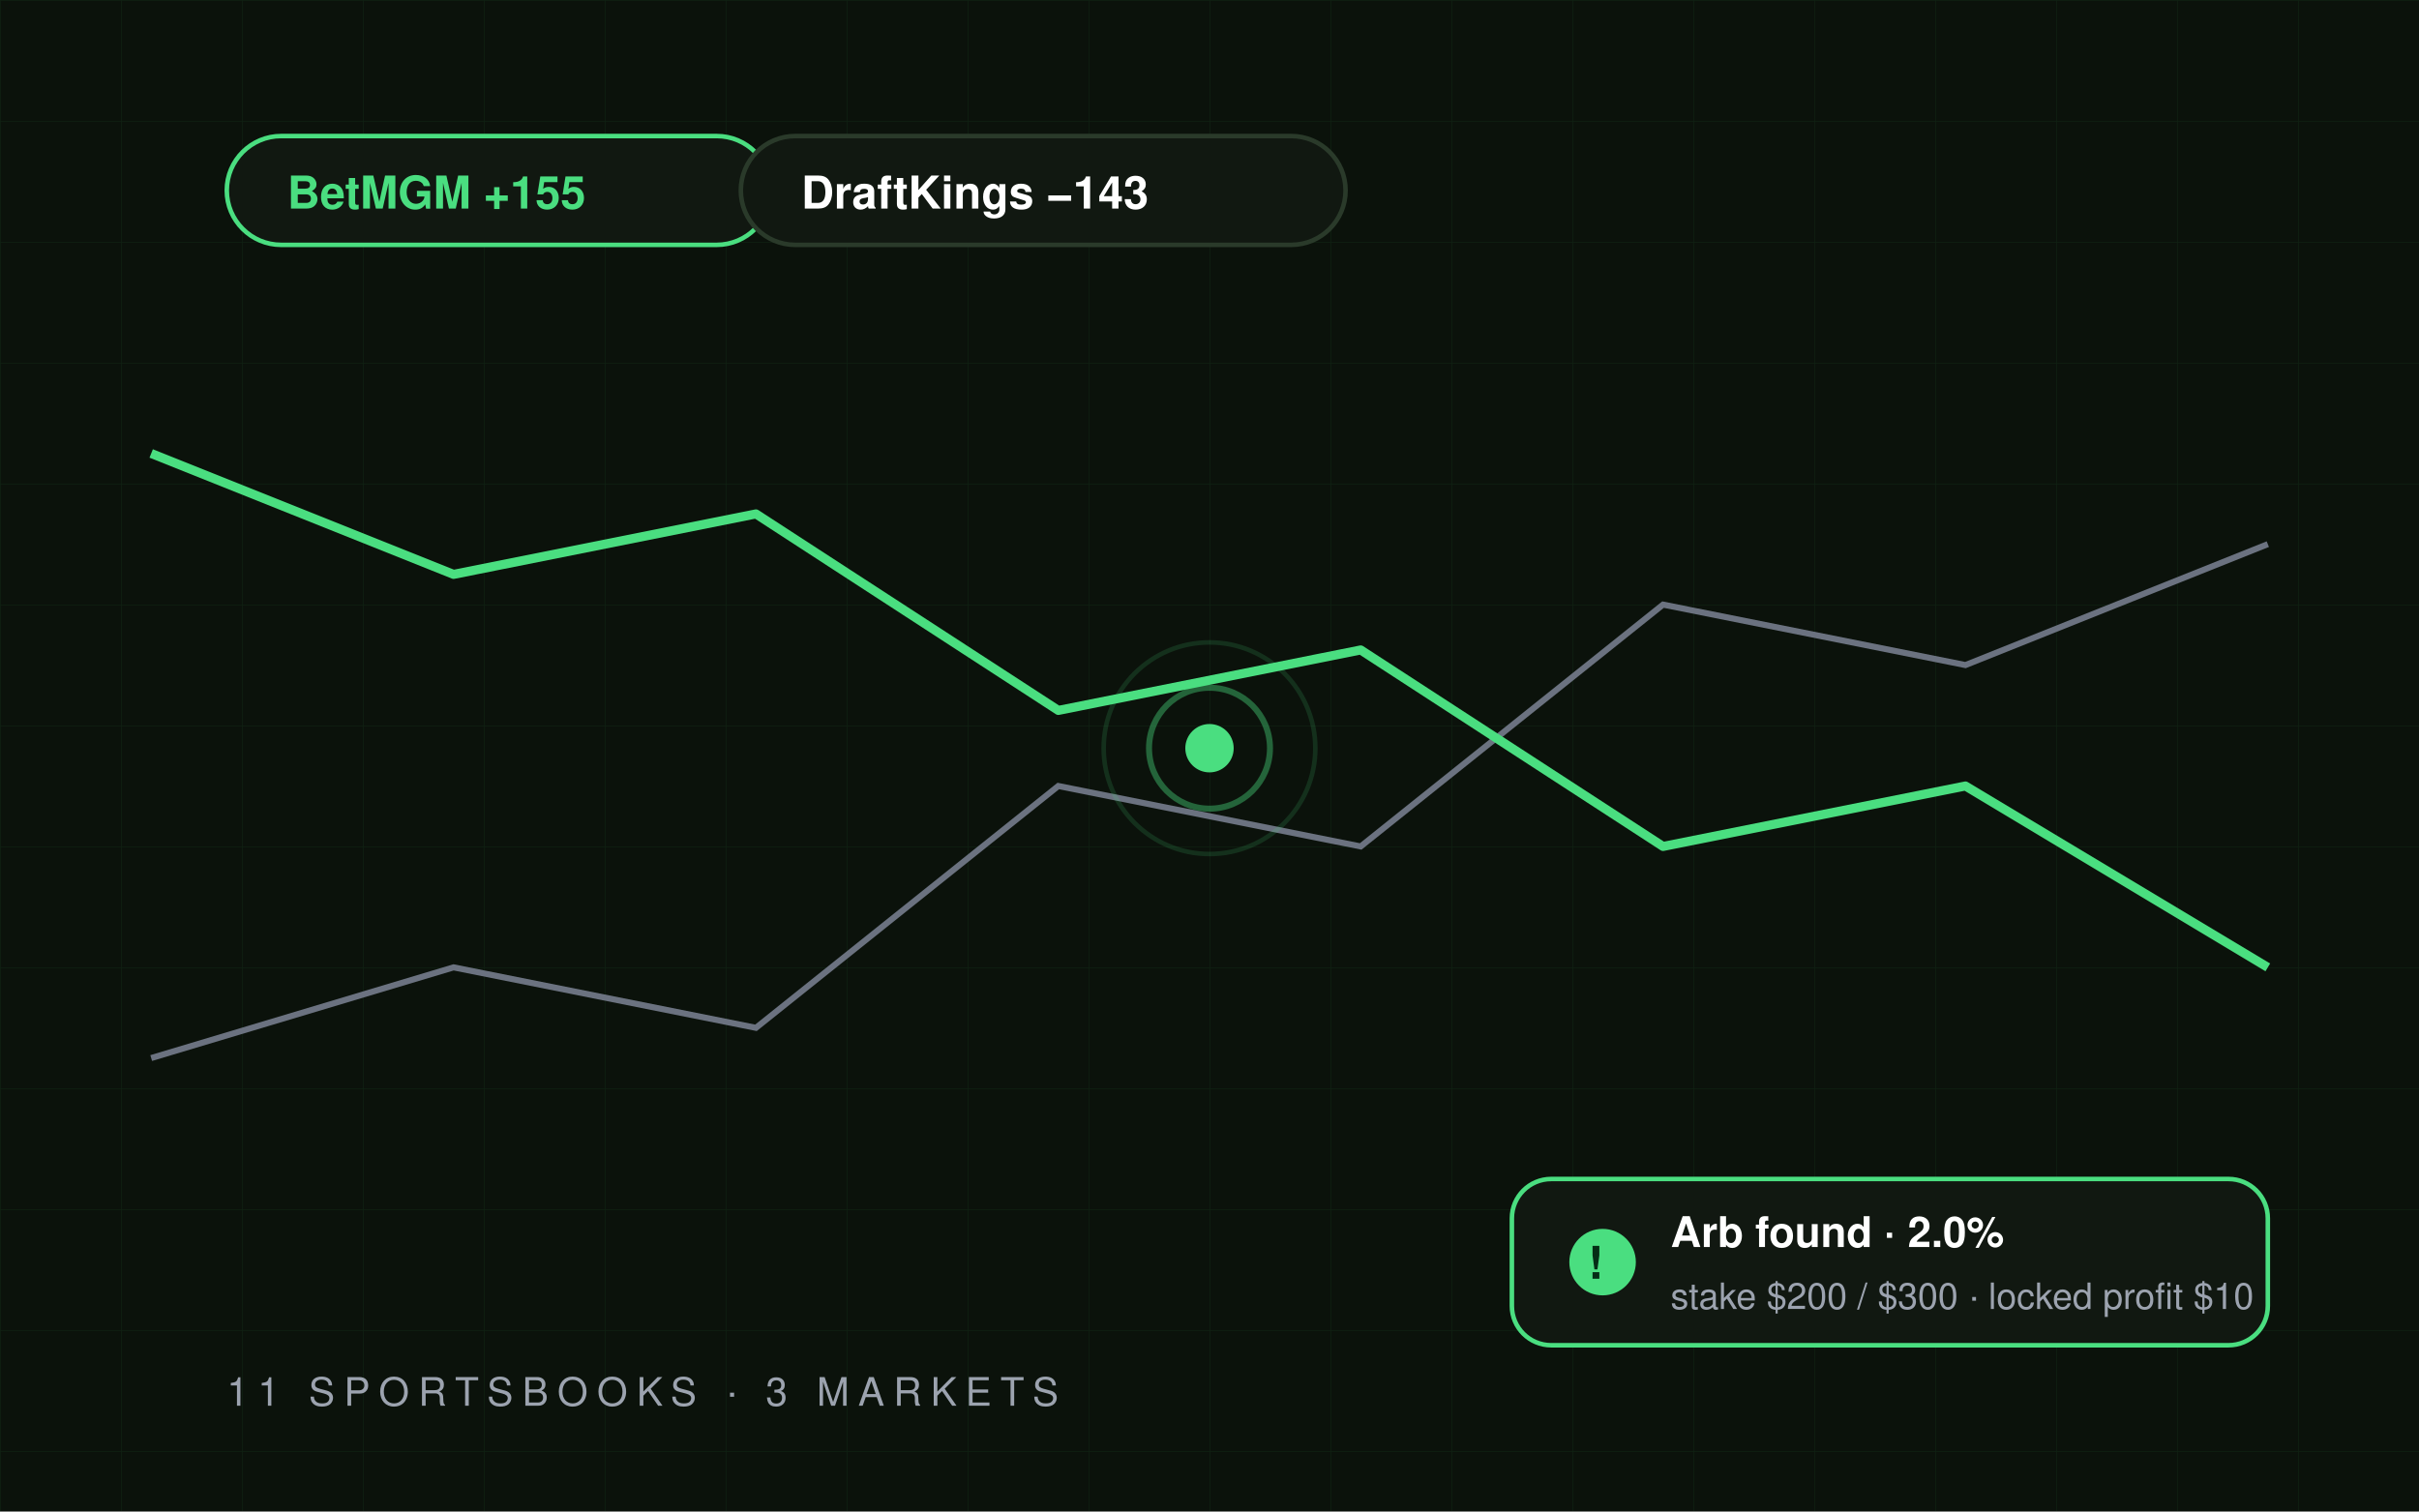
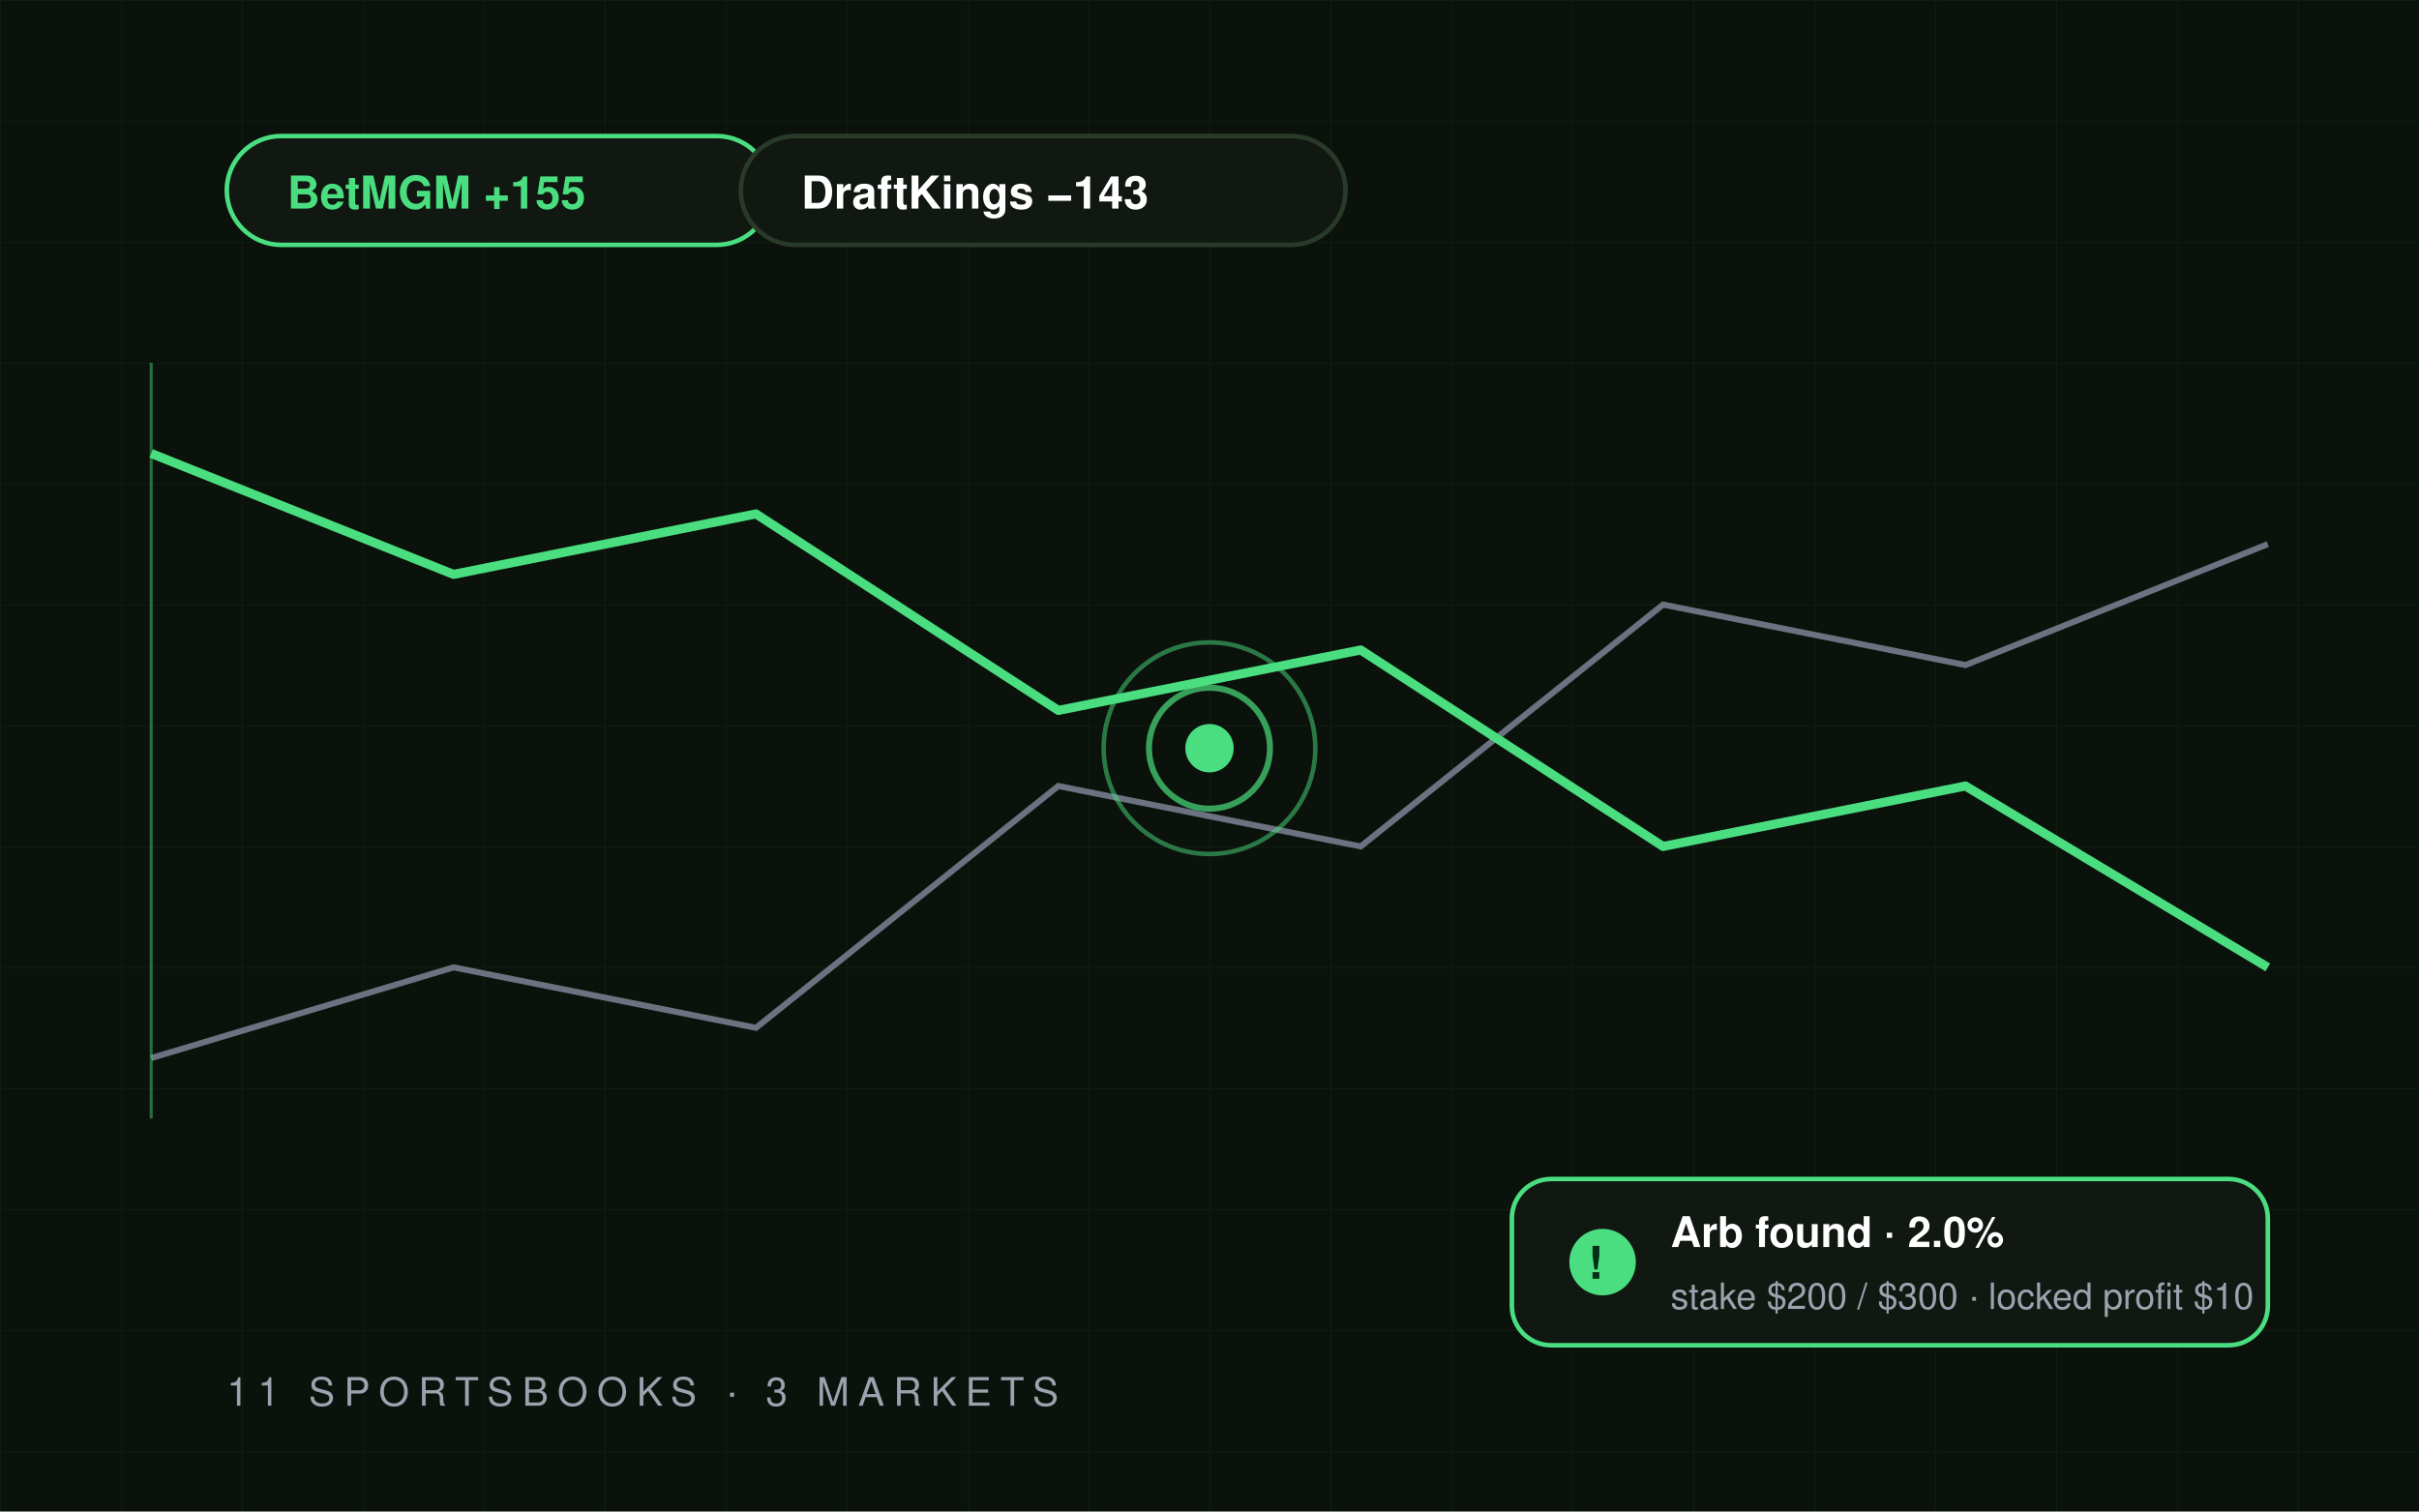
<svg xmlns="http://www.w3.org/2000/svg" viewBox="0 0 1600 1000" font-family="Space Grotesk, Poppins, Helvetica, Arial, sans-serif">
  <defs>
-     <pattern id="g" width="80" height="80" patternUnits="userSpaceOnUse">
+     <pattern id="ab-grid" width="80" height="80" patternUnits="userSpaceOnUse">
      <path d="M80 0H0V80" fill="none" stroke="#4ade80" stroke-opacity=".07" />
    </pattern>
  </defs>
  <rect width="1600" height="1000" fill="#0b120b" />
-   <rect width="1600" height="1000" fill="url(#g)" />
-   <polyline points="100,700 300,640 500,680 700,520 900,560 1100,400 1300,440 1500,360" fill="none" stroke="#6b7280" stroke-width="4" />
-   <polyline points="100,300 300,380 500,340 700,470 900,430 1100,560 1300,520 1500,640" fill="none" stroke="#4ade80" stroke-width="6" stroke-linejoin="round" />
-   <circle cx="800" cy="495" r="16" fill="#4ade80" />
-   <circle cx="800" cy="495" r="40" fill="none" stroke="#4ade80" stroke-opacity=".4" stroke-width="4" />
-   <circle cx="800" cy="495" r="70" fill="none" stroke="#4ade80" stroke-opacity=".15" stroke-width="3" />
+   <rect width="1600" height="1000" fill="url(#ab-grid)" />
+   <polyline class="ab-line ab-l1" points="100,700 300,640 500,680 700,520 900,560 1100,400 1300,440 1500,360" fill="none" stroke="#6b7280" stroke-width="4" />
+   <polyline class="ab-line ab-l2" points="100,300 300,380 500,340 700,470 900,430 1100,560 1300,520 1500,640" fill="none" stroke="#4ade80" stroke-width="6" stroke-linejoin="round" />
+   <line class="ab-sweep" x1="100" y1="240" x2="100" y2="740" stroke="#4ade80" stroke-opacity=".45" stroke-width="2" />
+   <g class="ab-ping">
+     <circle class="ab-p2" cx="800" cy="495" r="70" fill="none" stroke="#4ade80" stroke-opacity=".5" stroke-width="3" />
+     <circle class="ab-p1" cx="800" cy="495" r="40" fill="none" stroke="#4ade80" stroke-opacity=".7" stroke-width="4" />
+     <circle cx="800" cy="495" r="16" fill="#4ade80" />
+   </g>
  <g font-size="30" font-weight="700">
    <rect x="150" y="90" width="360" height="72" rx="36" fill="#111811" stroke="#4ade80" stroke-width="3" />
-     <text x="190" y="138" fill="#4ade80">BetMGM   +155</text>
+     <text x="190" y="138" fill="#4ade80">BetMGM   <tspan class="ab-odds" data-vals="+155|+150|+158|+155|+152">+155</tspan>
+     </text>
    <rect x="490" y="90" width="400" height="72" rx="36" fill="#111811" stroke="#2a3a2a" stroke-width="3" />
-     <text x="530" y="138" fill="#fff">DraftKings   −143</text>
+     <text x="530" y="138" fill="#fff">DraftKings   <tspan class="ab-odds" data-vals="−143|−145|−140|−143|−148">−143</tspan>
+     </text>
  </g>
-   <rect x="1000" y="780" width="500" height="110" rx="26" fill="#111811" stroke="#4ade80" stroke-width="3" />
-   <circle cx="1060" cy="835" r="22" fill="#4ade80" />
-   <text x="1050" y="846" fill="#052e16" font-size="30" font-weight="700">!</text>
-   <text x="1105" y="825" fill="#fff" font-size="28" font-weight="700">Arb found · 2.0%</text>
-   <text x="1105" y="866" fill="#9ca3af" font-size="24">stake $200 / $300 · locked profit $10</text>
+   <g class="ab-card">
+     <rect x="1000" y="780" width="500" height="110" rx="26" fill="#111811" stroke="#4ade80" stroke-width="3" />
+     <circle cx="1060" cy="835" r="22" fill="#4ade80" />
+     <text x="1050" y="846" fill="#052e16" font-size="30" font-weight="700">!</text>
+     <text x="1105" y="825" fill="#fff" font-size="28" font-weight="700">Arb found · 2.0%</text>
+     <text x="1105" y="866" fill="#9ca3af" font-size="24">stake $200 / $300 · locked profit $10</text>
+   </g>
  <text x="150" y="930" fill="#9ca3af" font-size="26" letter-spacing="6">11 SPORTSBOOKS · 3 MARKETS</text>
</svg>
